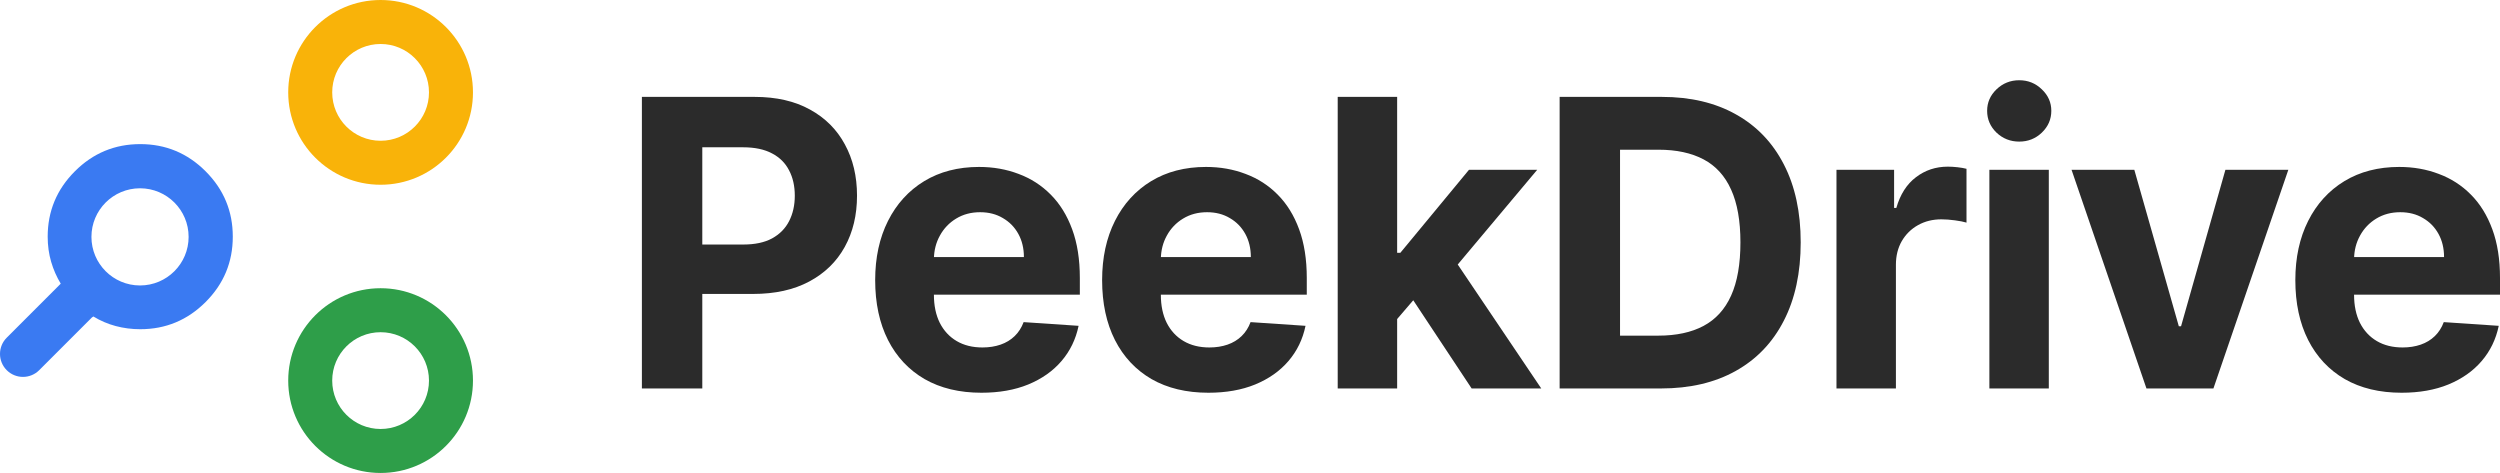
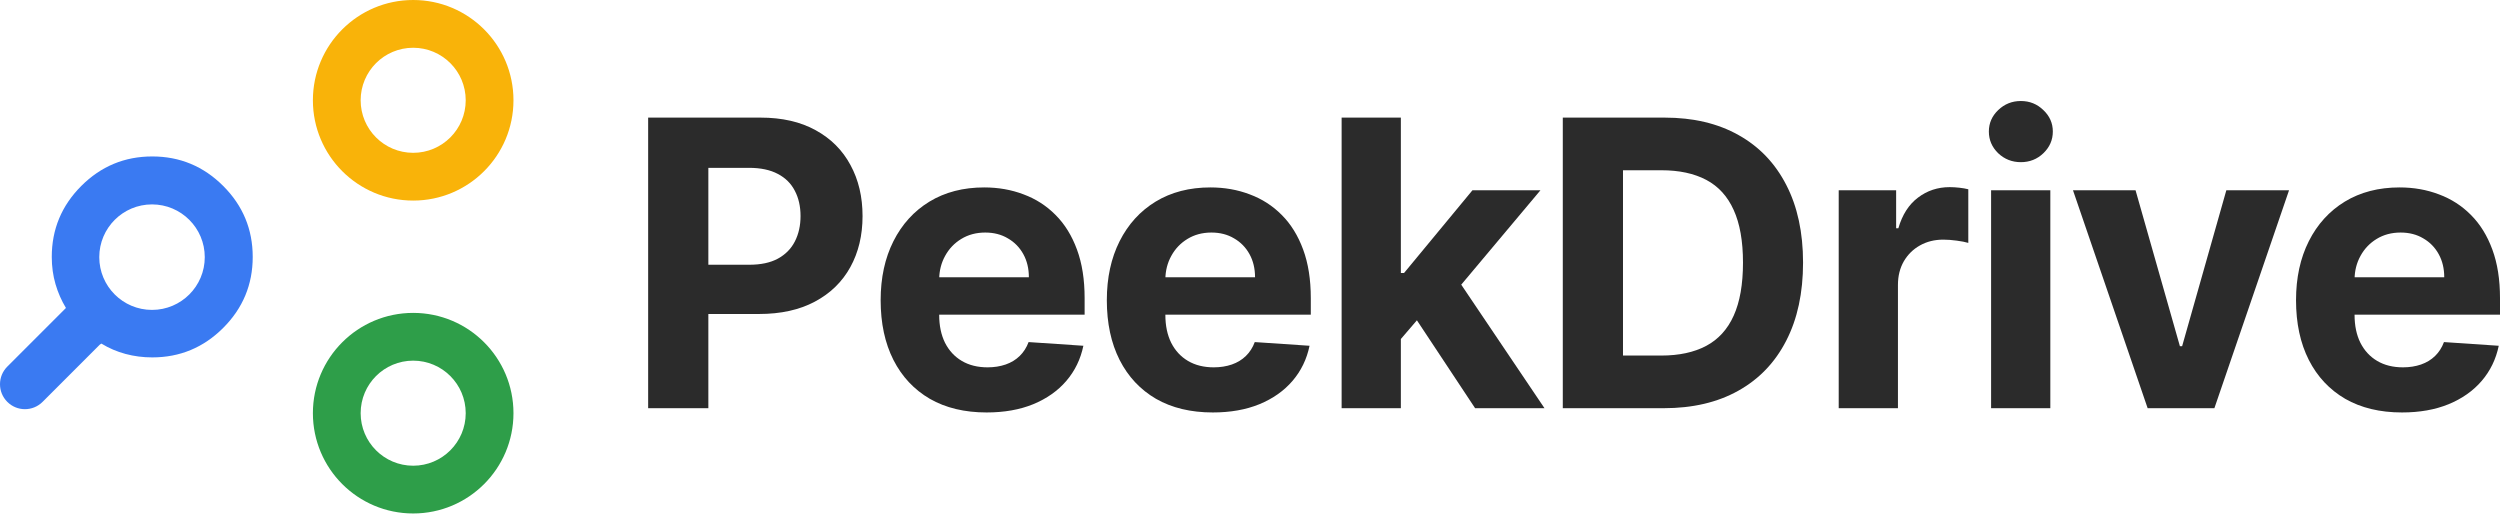
- <svg xmlns="http://www.w3.org/2000/svg" width="296" height="56" viewBox="0 0 296 56" fill="none">
-   <g transform="scale(0.4375)">
-     <path fill-rule="evenodd" clip-rule="evenodd" d="M37.953 39C31.065 39 25.168 41.452 20.263 46.357C15.358 51.262 12.906 57.159 12.905 64.047C12.905 66.448 13.218 68.718 13.844 70.857C14.458 72.954 15.325 74.924 16.439 76.77L1.821 91.388C-0.607 93.816 -0.607 97.752 1.821 100.179C4.248 102.607 8.184 102.607 10.611 100.179L24.875 85.916L25.272 85.651C27.151 86.799 29.16 87.66 31.299 88.234C33.439 88.808 35.657 89.094 37.953 89.094C44.841 89.094 50.738 86.642 55.643 81.737C60.548 76.832 63 70.935 63 64.047C63 57.159 60.548 51.262 55.643 46.357C50.738 41.452 44.841 39 37.953 39ZM37.895 50.955C45.158 50.955 51.045 56.842 51.045 64.105C51.045 71.367 45.158 77.254 37.895 77.254C30.633 77.254 24.746 71.367 24.746 64.105C24.746 56.842 30.633 50.955 37.895 50.955Z" fill="#3A7AF2" />
-     <path fill-rule="evenodd" clip-rule="evenodd" d="M103 0C89.193 0 78 11.193 78 25C78 38.807 89.193 50 103 50C116.807 50 128 38.807 128 25C128 11.193 116.807 0 103 0ZM103 11.905C110.232 11.905 116.095 17.768 116.095 25C116.095 32.232 110.232 38.095 103 38.095C95.768 38.095 89.905 32.232 89.905 25C89.905 17.768 95.768 11.905 103 11.905Z" fill="#F9B309" />
-     <path fill-rule="evenodd" clip-rule="evenodd" d="M103 78C89.193 78 78 89.193 78 103C78 116.807 89.193 128 103 128C116.807 128 128 116.807 128 103C128 89.193 116.807 78 103 78ZM103 89.905C110.232 89.905 116.095 95.768 116.095 103C116.095 110.232 110.232 116.095 103 116.095C95.768 116.095 89.905 110.232 89.905 103C89.905 95.768 95.768 89.905 103 89.905Z" fill="#2E9E49" />
-   </g>
-   <path d="M76 45.994V11.472H89.347C91.912 11.472 94.098 11.972 95.904 12.972C97.71 13.961 99.087 15.338 100.034 17.102C100.992 18.855 101.471 20.878 101.471 23.171C101.471 25.463 100.986 27.486 100.017 29.239C99.048 30.992 97.644 32.357 95.805 33.335C93.977 34.313 91.764 34.802 89.165 34.802H80.658V28.952H88.009C89.385 28.952 90.519 28.711 91.411 28.228C92.314 27.733 92.986 27.053 93.427 26.188C93.878 25.311 94.104 24.306 94.104 23.171C94.104 22.024 93.878 21.024 93.427 20.17C92.986 19.305 92.314 18.636 91.411 18.164C90.508 17.681 89.363 17.439 87.976 17.439H83.152V45.994H76Z" fill="#2B2B2B" />
-   <path d="M116.208 46.5C113.598 46.5 111.352 45.961 109.469 44.882C107.597 43.792 106.154 42.252 105.141 40.263C104.128 38.263 103.621 35.897 103.621 33.166C103.621 30.503 104.128 28.166 105.141 26.154C106.154 24.143 107.58 22.575 109.419 21.451C111.269 20.328 113.439 19.766 115.927 19.766C117.601 19.766 119.159 20.041 120.602 20.592C122.056 21.131 123.322 21.946 124.401 23.036C125.491 24.126 126.339 25.497 126.945 27.149C127.551 28.789 127.853 30.711 127.853 32.914V34.886H106.429V30.436H121.23C121.23 29.402 121.009 28.486 120.569 27.688C120.128 26.89 119.517 26.267 118.735 25.817C117.965 25.356 117.067 25.126 116.043 25.126C114.975 25.126 114.028 25.379 113.202 25.884C112.387 26.379 111.748 27.048 111.286 27.89C110.823 28.722 110.586 29.649 110.575 30.672V34.903C110.575 36.184 110.807 37.291 111.269 38.224C111.743 39.156 112.409 39.875 113.268 40.381C114.127 40.887 115.145 41.14 116.324 41.14C117.106 41.14 117.821 41.027 118.471 40.803C119.121 40.578 119.677 40.241 120.139 39.791C120.602 39.342 120.954 38.791 121.197 38.139L127.705 38.577C127.374 40.173 126.697 41.567 125.673 42.758C124.66 43.938 123.349 44.859 121.742 45.522C120.145 46.174 118.3 46.5 116.208 46.5Z" fill="#2B2B2B" />
-   <path d="M143.078 46.5C140.468 46.5 138.222 45.961 136.338 44.882C134.466 43.792 133.024 42.252 132.011 40.263C130.998 38.263 130.491 35.897 130.491 33.166C130.491 30.503 130.998 28.166 132.011 26.154C133.024 24.143 134.45 22.575 136.289 21.451C138.139 20.328 140.308 19.766 142.797 19.766C144.471 19.766 146.029 20.041 147.472 20.592C148.925 21.131 150.192 21.946 151.271 23.036C152.361 24.126 153.209 25.497 153.815 27.149C154.42 28.789 154.723 30.711 154.723 32.914V34.886H133.299V30.436H148.099C148.099 29.402 147.879 28.486 147.439 27.688C146.998 26.89 146.387 26.267 145.605 25.817C144.834 25.356 143.937 25.126 142.913 25.126C141.845 25.126 140.897 25.379 140.072 25.884C139.257 26.379 138.618 27.048 138.155 27.89C137.693 28.722 137.456 29.649 137.445 30.672V34.903C137.445 36.184 137.676 37.291 138.139 38.224C138.612 39.156 139.279 39.875 140.138 40.381C140.997 40.887 142.015 41.14 143.193 41.14C143.975 41.14 144.691 41.027 145.341 40.803C145.991 40.578 146.547 40.241 147.009 39.791C147.472 39.342 147.824 38.791 148.066 38.139L154.574 38.577C154.244 40.173 153.567 41.567 152.543 42.758C151.53 43.938 150.219 44.859 148.611 45.522C147.015 46.174 145.17 46.5 143.078 46.5Z" fill="#2B2B2B" />
-   <path d="M164.761 38.544L164.777 29.93H165.802L173.928 20.103H182.006L171.087 33.116H169.419L164.761 38.544ZM158.385 45.994V11.472H165.422V45.994H158.385ZM174.242 45.994L166.776 34.717L171.467 29.643L182.485 45.994H174.242Z" fill="#2B2B2B" />
-   <path d="M196.652 45.994H184.66V11.472H196.751C200.154 11.472 203.083 12.163 205.539 13.546C207.995 14.917 209.883 16.889 211.205 19.462C212.537 22.036 213.203 25.115 213.203 28.7C213.203 32.296 212.537 35.386 211.205 37.971C209.883 40.555 207.984 42.539 205.506 43.921C203.039 45.303 200.088 45.994 196.652 45.994ZM191.812 39.74H196.355C198.469 39.74 200.248 39.358 201.69 38.594C203.144 37.819 204.234 36.622 204.961 35.004C205.699 33.374 206.067 31.273 206.067 28.7C206.067 26.149 205.699 24.064 204.961 22.446C204.234 20.828 203.149 19.636 201.707 18.872C200.264 18.108 198.486 17.726 196.371 17.726H191.812V39.74Z" fill="#2B2B2B" />
-   <path d="M217.439 45.994V20.103H224.261V24.62H224.525C224.988 23.013 225.764 21.8 226.854 20.979C227.945 20.148 229.2 19.732 230.621 19.732C230.973 19.732 231.353 19.754 231.76 19.799C232.168 19.844 232.526 19.906 232.834 19.985V26.357C232.504 26.255 232.047 26.166 231.463 26.087C230.879 26.008 230.345 25.969 229.861 25.969C228.826 25.969 227.901 26.199 227.086 26.66C226.282 27.109 225.643 27.739 225.17 28.548C224.707 29.357 224.476 30.29 224.476 31.346V45.994H217.439Z" fill="#2B2B2B" />
-   <path d="M235.542 45.994V20.103H242.579V45.994H235.542ZM239.077 16.765C238.031 16.765 237.133 16.411 236.384 15.703C235.646 14.984 235.277 14.124 235.277 13.124C235.277 12.135 235.646 11.287 236.384 10.579C237.133 9.86 238.031 9.5 239.077 9.5C240.123 9.5 241.015 9.86 241.753 10.579C242.501 11.287 242.876 12.135 242.876 13.124C242.876 14.124 242.501 14.984 241.753 15.703C241.015 16.411 240.123 16.765 239.077 16.765Z" fill="#2B2B2B" />
-   <path d="M270.939 20.103L262.069 45.994H254.14L245.27 20.103H252.703L257.972 38.628H258.237L263.489 20.103H270.939Z" fill="#2B2B2B" />
-   <path d="M284.355 46.5C281.745 46.5 279.498 45.961 277.615 44.882C275.743 43.792 274.301 42.252 273.288 40.263C272.274 38.263 271.768 35.897 271.768 33.166C271.768 30.503 272.274 28.166 273.288 26.154C274.301 24.143 275.727 22.575 277.566 21.451C279.416 20.328 281.585 19.766 284.074 19.766C285.748 19.766 287.306 20.041 288.749 20.592C290.202 21.131 291.469 21.946 292.548 23.036C293.638 24.126 294.486 25.497 295.092 27.149C295.697 28.789 296 30.711 296 32.914V34.886H274.576V30.436H289.376C289.376 29.402 289.156 28.486 288.715 27.688C288.275 26.89 287.664 26.267 286.882 25.817C286.111 25.356 285.214 25.126 284.19 25.126C283.121 25.126 282.174 25.379 281.348 25.884C280.534 26.379 279.895 27.048 279.432 27.89C278.97 28.722 278.733 29.649 278.722 30.672V34.903C278.722 36.184 278.953 37.291 279.416 38.224C279.889 39.156 280.556 39.875 281.414 40.381C282.273 40.887 283.292 41.14 284.47 41.14C285.252 41.14 285.968 41.027 286.618 40.803C287.267 40.578 287.824 40.241 288.286 39.791C288.749 39.342 289.101 38.791 289.343 38.139L295.851 38.577C295.521 40.173 294.844 41.567 293.82 42.758C292.806 43.938 291.496 44.859 289.888 45.522C288.292 46.174 286.447 46.5 284.355 46.5Z" fill="#2B2B2B" />
+ <svg xmlns="http://www.w3.org/2000/svg" width="297" height="61" viewBox="0 0 297 61" fill="none">
+   <path d="M77 48.494V13.972H90.347C92.912 13.972 95.098 14.472 96.904 15.472C98.71 16.461 100.087 17.838 101.034 19.602C101.992 21.355 102.471 23.378 102.471 25.671C102.471 27.963 101.986 29.986 101.017 31.739C100.048 33.492 98.644 34.857 96.805 35.835C94.977 36.813 92.764 37.302 90.165 37.302H81.658V31.452H89.009C90.385 31.452 91.519 31.211 92.411 30.728C93.314 30.233 93.986 29.553 94.427 28.688C94.878 27.811 95.104 26.806 95.104 25.671C95.104 24.524 94.878 23.524 94.427 22.67C93.986 21.805 93.314 21.136 92.411 20.664C91.508 20.181 90.363 19.939 88.976 19.939H84.152V48.494H77Z" fill="#2B2B2B" />
+   <path d="M117.208 49C114.598 49 112.352 48.461 110.469 47.382C108.597 46.292 107.154 44.752 106.141 42.763C105.128 40.763 104.621 38.397 104.621 35.666C104.621 33.003 105.128 30.666 106.141 28.654C107.154 26.643 108.58 25.075 110.419 23.951C112.269 22.828 114.439 22.266 116.927 22.266C118.601 22.266 120.159 22.541 121.602 23.092C123.056 23.631 124.322 24.446 125.401 25.536C126.491 26.626 127.339 27.997 127.945 29.649C128.551 31.289 128.853 33.211 128.853 35.414V37.386H107.429V32.936H122.23C122.23 31.902 122.009 30.986 121.569 30.188C121.128 29.39 120.517 28.767 119.735 28.317C118.965 27.856 118.067 27.626 117.043 27.626C115.975 27.626 115.028 27.879 114.202 28.384C113.387 28.879 112.748 29.548 112.286 30.39C111.823 31.222 111.586 32.149 111.575 33.172V37.403C111.575 38.684 111.807 39.791 112.269 40.724C112.743 41.656 113.409 42.375 114.268 42.881C115.127 43.387 116.145 43.64 117.324 43.64C118.106 43.64 118.821 43.527 119.471 43.303C120.121 43.078 120.677 42.741 121.139 42.291C121.602 41.842 121.954 41.291 122.197 40.639L128.705 41.077C128.374 42.673 127.697 44.067 126.673 45.258C125.66 46.438 124.349 47.359 122.742 48.022C121.145 48.674 119.3 49 117.208 49Z" fill="#2B2B2B" />
+   <path d="M144.078 49C141.468 49 139.222 48.461 137.338 47.382C135.466 46.292 134.024 44.752 133.011 42.763C131.998 40.763 131.491 38.397 131.491 35.666C131.491 33.003 131.998 30.666 133.011 28.654C134.024 26.643 135.45 25.075 137.289 23.951C139.139 22.828 141.308 22.266 143.797 22.266C145.471 22.266 147.029 22.541 148.472 23.092C149.925 23.631 151.192 24.446 152.271 25.536C153.361 26.626 154.209 27.997 154.815 29.649C155.42 31.289 155.723 33.211 155.723 35.414V37.386H134.299V32.936H149.099C149.099 31.902 148.879 30.986 148.439 30.188C147.998 29.39 147.387 28.767 146.605 28.317C145.834 27.856 144.937 27.626 143.913 27.626C142.845 27.626 141.897 27.879 141.072 28.384C140.257 28.879 139.618 29.548 139.155 30.39C138.693 31.222 138.456 32.149 138.445 33.172V37.403C138.445 38.684 138.676 39.791 139.139 40.724C139.612 41.656 140.279 42.375 141.138 42.881C141.997 43.387 143.015 43.64 144.193 43.64C144.975 43.64 145.691 43.527 146.341 43.303C146.991 43.078 147.547 42.741 148.009 42.291C148.472 41.842 148.824 41.291 149.066 40.639L155.574 41.077C155.244 42.673 154.567 44.067 153.543 45.258C152.53 46.438 151.219 47.359 149.611 48.022C148.015 48.674 146.17 49 144.078 49Z" fill="#2B2B2B" />
+   <path d="M165.761 41.044L165.777 32.43H166.802L174.928 22.603H183.006L172.087 35.616H170.419L165.761 41.044ZM159.385 48.494V13.972H166.422V48.494H159.385ZM175.242 48.494L167.776 37.217L172.467 32.144L183.485 48.494H175.242Z" fill="#2B2B2B" />
+   <path d="M197.652 48.494H185.66V13.972H197.751C201.154 13.972 204.083 14.663 206.539 16.046C208.995 17.417 210.883 19.389 212.205 21.962C213.537 24.536 214.203 27.615 214.203 31.2C214.203 34.796 213.537 37.886 212.205 40.471C210.883 43.055 208.984 45.039 206.506 46.421C204.039 47.803 201.088 48.494 197.652 48.494ZM192.812 42.24H197.355C199.469 42.24 201.248 41.858 202.69 41.094C204.144 40.319 205.234 39.122 205.961 37.504C206.699 35.874 207.067 33.773 207.067 31.2C207.067 28.649 206.699 26.564 205.961 24.946C205.234 23.328 204.149 22.136 202.707 21.372C201.264 20.608 199.486 20.226 197.371 20.226H192.812V42.24Z" fill="#2B2B2B" />
+   <path d="M218.439 48.494V22.603H225.261V27.12H225.525C225.988 25.513 226.764 24.3 227.854 23.479C228.945 22.648 230.2 22.232 231.621 22.232C231.973 22.232 232.353 22.254 232.76 22.299C233.168 22.344 233.526 22.406 233.834 22.485V28.857C233.504 28.755 233.047 28.666 232.463 28.587C231.879 28.508 231.345 28.469 230.861 28.469C229.826 28.469 228.901 28.699 228.086 29.16C227.282 29.609 226.643 30.239 226.17 31.048C225.707 31.857 225.476 32.79 225.476 33.846V48.494H218.439Z" fill="#2B2B2B" />
+   <path d="M236.542 48.494V22.603H243.579V48.494H236.542ZM240.077 19.265C239.031 19.265 238.133 18.911 237.384 18.203C236.646 17.484 236.277 16.624 236.277 15.624C236.277 14.635 236.646 13.787 237.384 13.079C238.133 12.36 239.031 12 240.077 12C241.123 12 242.015 12.36 242.753 13.079C243.501 13.787 243.876 14.635 243.876 15.624C243.876 16.624 243.501 17.484 242.753 18.203C242.015 18.911 241.123 19.265 240.077 19.265Z" fill="#2B2B2B" />
+   <path d="M271.939 22.603L263.069 48.494H255.14L246.27 22.603H253.703L258.972 41.128H259.237L264.489 22.603H271.939Z" fill="#2B2B2B" />
+   <path d="M285.355 49C282.745 49 280.498 48.461 278.615 47.382C276.743 46.292 275.301 44.752 274.288 42.763C273.274 40.763 272.768 38.397 272.768 35.666C272.768 33.003 273.274 30.666 274.288 28.654C275.301 26.643 276.727 25.075 278.566 23.951C280.416 22.828 282.585 22.266 285.074 22.266C286.748 22.266 288.306 22.541 289.749 23.092C291.202 23.631 292.469 24.446 293.548 25.536C294.638 26.626 295.486 27.997 296.092 29.649C296.697 31.289 297 33.211 297 35.414V37.386H275.576V32.936H290.376C290.376 31.902 290.156 30.986 289.715 30.188C289.275 29.39 288.664 28.767 287.882 28.317C287.111 27.856 286.214 27.626 285.19 27.626C284.121 27.626 283.174 27.879 282.348 28.384C281.534 28.879 280.895 29.548 280.432 30.39C279.97 31.222 279.733 32.149 279.722 33.172V37.403C279.722 38.684 279.953 39.791 280.416 40.724C280.889 41.656 281.556 42.375 282.414 42.881C283.273 43.387 284.292 43.64 285.47 43.64C286.252 43.64 286.968 43.527 287.618 43.303C288.267 43.078 288.824 42.741 289.286 42.291C289.749 41.842 290.101 41.291 290.343 40.639L296.851 41.077C296.521 42.673 295.844 44.067 294.82 45.258C293.806 46.438 292.496 47.359 290.888 48.022C289.292 48.674 287.447 49 285.355 49Z" fill="#2B2B2B" />
+   <path fill-rule="evenodd" clip-rule="evenodd" d="M18.087 18.586C14.804 18.586 11.994 19.755 9.656 22.092C7.319 24.43 6.15 27.24 6.15 30.523C6.15 31.666 6.299 32.748 6.598 33.768C6.89 34.767 7.303 35.706 7.834 36.586L0.868 43.552C-0.289 44.709 -0.289 46.585 0.868 47.742C2.025 48.899 3.9 48.899 5.057 47.742L11.855 40.944L12.044 40.818C12.939 41.365 13.897 41.776 14.916 42.049C15.936 42.323 16.993 42.459 18.087 42.459C21.369 42.459 24.18 41.291 26.517 38.953C28.855 36.615 30.023 33.805 30.023 30.523C30.023 27.24 28.855 24.43 26.517 22.092C24.18 19.755 21.369 18.586 18.087 18.586ZM18.06 24.283C21.521 24.283 24.326 27.089 24.326 30.55C24.326 34.011 21.521 36.817 18.06 36.817C14.598 36.817 11.793 34.011 11.793 30.55C11.793 27.089 14.598 24.283 18.06 24.283Z" fill="#3A7AF2" />
+   <path fill-rule="evenodd" clip-rule="evenodd" d="M49.086 0C42.506 0 37.172 5.334 37.172 11.914C37.172 18.494 42.506 23.828 49.086 23.828C55.666 23.828 61 18.494 61 11.914C61 5.334 55.666 0 49.086 0ZM49.086 5.673C52.533 5.673 55.327 8.467 55.327 11.914C55.327 15.361 52.533 18.155 49.086 18.155C45.639 18.155 42.845 15.361 42.845 11.914C42.845 8.467 45.639 5.673 49.086 5.673Z" fill="#F9B309" />
+   <path fill-rule="evenodd" clip-rule="evenodd" d="M49.086 37.172C42.506 37.172 37.172 42.506 37.172 49.086C37.172 55.666 42.506 61 49.086 61C55.666 61 61 55.666 61 49.086C61 42.506 55.666 37.172 49.086 37.172ZM49.086 42.845C52.533 42.845 55.327 45.639 55.327 49.086C55.327 52.533 52.533 55.327 49.086 55.327C45.639 55.327 42.845 52.533 42.845 49.086C42.845 45.639 45.639 42.845 49.086 42.845Z" fill="#2E9E49" />
</svg>
